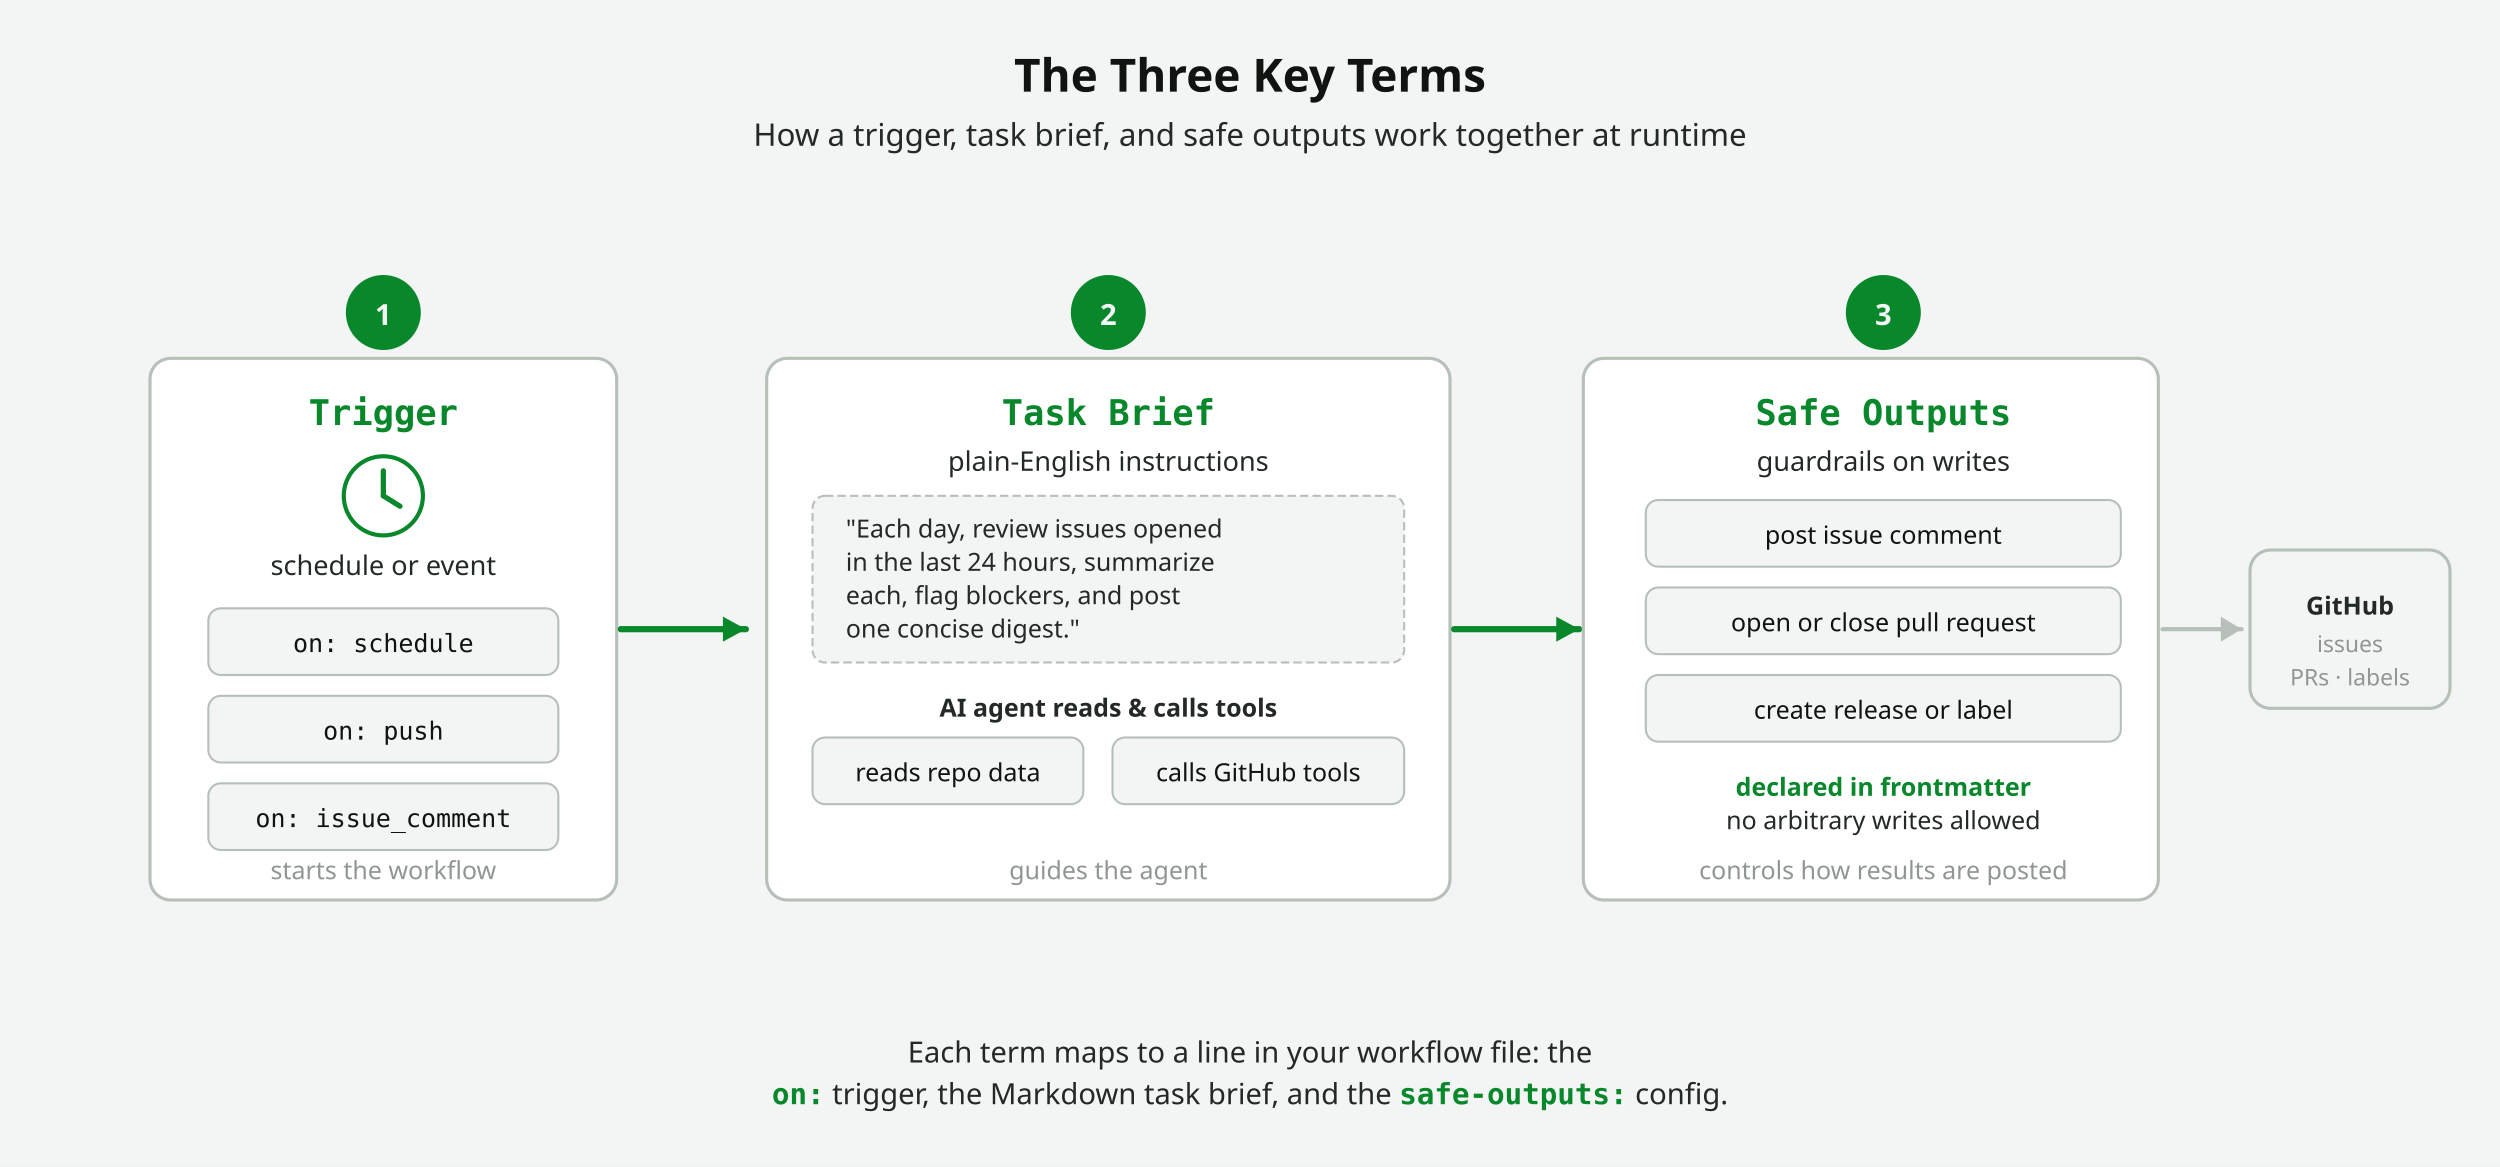
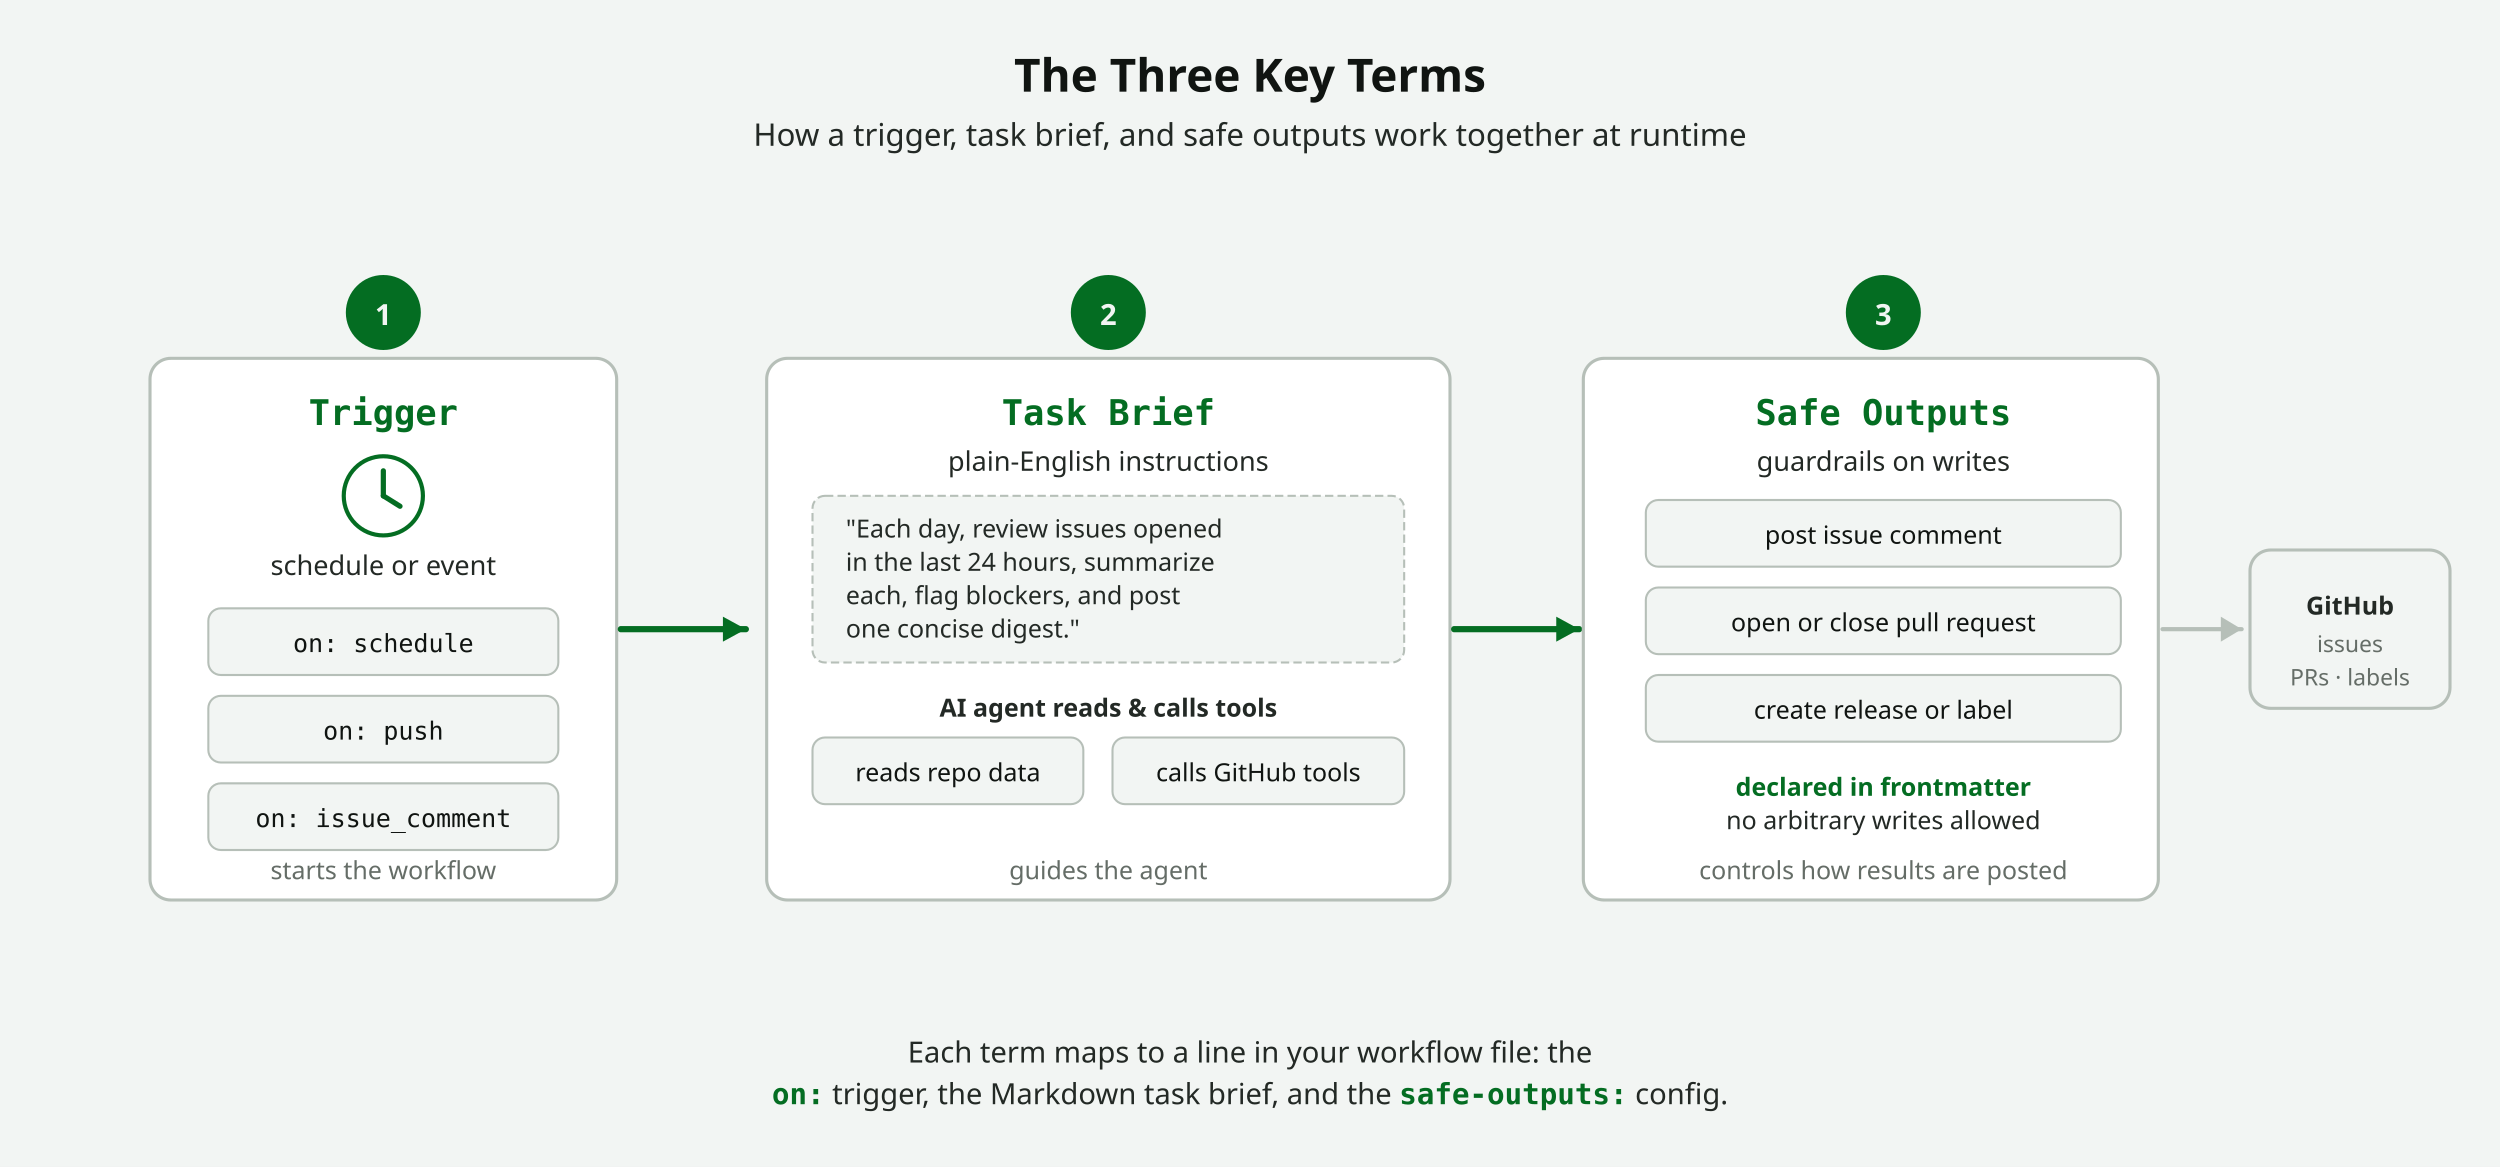
<svg xmlns="http://www.w3.org/2000/svg" width="1200" height="560" viewBox="0 0 1200 560" role="img" aria-label="Agentic workflow: three key terms in sequence. A Trigger (schedule or event) starts the workflow. The Task Brief (plain-English instructions) guides the AI agent as it reads repo data and calls tools. Safe Outputs (guardrailed write paths) control how results are posted back to GitHub." data-visual-kind="diagram" data-visual-id="05-three-terms">
  <rect width="1200" height="560" fill="#f2f5f3" />
  <text x="600" y="44" font-family="'Mona Sans','Segoe UI',system-ui,sans-serif" font-size="22" font-weight="700" fill="#101411" text-anchor="middle">
    The Three Key Terms
  </text>
  <text x="600" y="70" font-family="'Mona Sans','Segoe UI',system-ui,sans-serif" font-size="15" fill="#232925" text-anchor="middle">
    How a trigger, task brief, and safe outputs work together at runtime
  </text>
  <g data-node="trigger">
-     <circle cx="184" cy="150" r="18" fill="#08872b" />
+     <circle cx="184" cy="150" r="18" fill="#046d22" />
    <text x="184" y="156" font-family="'Mona Sans','Mona Sans Mono','Segoe UI',system-ui,sans-serif" font-size="14" font-weight="700" fill="#f2f5f3" text-anchor="middle">1</text>
    <rect x="72" y="172" width="224" height="260" rx="10" fill="#ffffff" stroke="#b6bfb8" stroke-width="1.5" />
-     <text x="184" y="204" font-family="'Mona Sans','Mona Sans Mono',monospace" font-size="17" font-weight="700" fill="#08872b" text-anchor="middle">Trigger</text>
+     <text x="184" y="204" font-family="'Mona Sans','Mona Sans Mono',monospace" font-size="17" font-weight="700" fill="#046d22" text-anchor="middle">Trigger</text>
    <g transform="translate(162,216)">
-       <circle cx="22" cy="22" r="19" fill="none" stroke="#08872b" stroke-width="2" />
-       <line x1="22" y1="10" x2="22" y2="22" stroke="#08872b" stroke-width="2.5" stroke-linecap="round" />
-       <line x1="22" y1="22" x2="30" y2="27" stroke="#08872b" stroke-width="2.5" stroke-linecap="round" />
+       <circle cx="22" cy="22" r="19" fill="none" stroke="#046d22" stroke-width="2" />
+       <line x1="22" y1="10" x2="22" y2="22" stroke="#046d22" stroke-width="2.5" stroke-linecap="round" />
+       <line x1="22" y1="22" x2="30" y2="27" stroke="#046d22" stroke-width="2.5" stroke-linecap="round" />
    </g>
    <text x="184" y="276" font-family="'Mona Sans','Segoe UI',system-ui,sans-serif" font-size="13" fill="#232925" text-anchor="middle">schedule or event</text>
    <rect x="100" y="292" width="168" height="32" rx="6" fill="#f2f5f3" stroke="#b6bfb8" stroke-width="1" />
    <text x="184" y="313" font-family="'Mona Sans Mono',monospace" font-size="12" fill="#101411" text-anchor="middle">on: schedule</text>
    <rect x="100" y="334" width="168" height="32" rx="6" fill="#f2f5f3" stroke="#b6bfb8" stroke-width="1" />
    <text x="184" y="355" font-family="'Mona Sans Mono',monospace" font-size="12" fill="#101411" text-anchor="middle">on: push</text>
    <rect x="100" y="376" width="168" height="32" rx="6" fill="#f2f5f3" stroke="#b6bfb8" stroke-width="1" />
    <text x="184" y="397" font-family="'Mona Sans Mono',monospace" font-size="12" fill="#101411" text-anchor="middle">on: issue_comment</text>
-     <text x="184" y="422" font-family="'Mona Sans','Segoe UI',system-ui,sans-serif" font-size="12" fill="#909692" text-anchor="middle">starts the workflow</text>
+     <text x="184" y="422" font-family="'Mona Sans','Segoe UI',system-ui,sans-serif" font-size="12" fill="#656d67" text-anchor="middle">starts the workflow</text>
  </g>
-   <line x1="298" y1="302" x2="358" y2="302" stroke="#08872b" stroke-width="3" stroke-linecap="round" />
-   <polygon points="358,302 347,296 347,308" fill="#08872b" />
+   <line x1="298" y1="302" x2="358" y2="302" stroke="#046d22" stroke-width="3" stroke-linecap="round" />
+   <polygon points="358,302 347,296 347,308" fill="#046d22" />
  <g data-node="task-brief">
-     <circle cx="532" cy="150" r="18" fill="#08872b" />
+     <circle cx="532" cy="150" r="18" fill="#046d22" />
    <text x="532" y="156" font-family="'Mona Sans','Segoe UI',system-ui,sans-serif" font-size="14" font-weight="700" fill="#f2f5f3" text-anchor="middle">2</text>
    <rect x="368" y="172" width="328" height="260" rx="10" fill="#ffffff" stroke="#b6bfb8" stroke-width="1.5" />
-     <text x="532" y="204" font-family="'Mona Sans','Mona Sans Mono',monospace" font-size="17" font-weight="700" fill="#08872b" text-anchor="middle">Task Brief</text>
+     <text x="532" y="204" font-family="'Mona Sans','Mona Sans Mono',monospace" font-size="17" font-weight="700" fill="#046d22" text-anchor="middle">Task Brief</text>
    <text x="532" y="226" font-family="'Mona Sans','Segoe UI',system-ui,sans-serif" font-size="13" fill="#232925" text-anchor="middle">plain-English instructions</text>
    <rect x="390" y="238" width="284" height="80" rx="6" fill="#f2f5f3" stroke="#b6bfb8" stroke-width="1" stroke-dasharray="4 2" />
    <text x="406" y="258" font-family="'Mona Sans','Segoe UI',system-ui,sans-serif" font-size="12" fill="#232925">"Each day, review issues opened</text>
    <text x="406" y="274" font-family="'Mona Sans','Segoe UI',system-ui,sans-serif" font-size="12" fill="#232925">in the last 24 hours, summarize</text>
    <text x="406" y="290" font-family="'Mona Sans','Segoe UI',system-ui,sans-serif" font-size="12" fill="#232925">each, flag blockers, and post</text>
    <text x="406" y="306" font-family="'Mona Sans','Segoe UI',system-ui,sans-serif" font-size="12" fill="#232925">one concise digest."</text>
    <text x="532" y="344" font-family="'Mona Sans','Segoe UI',system-ui,sans-serif" font-size="12" font-weight="600" fill="#232925" text-anchor="middle">AI agent reads &amp; calls tools</text>
    <rect x="390" y="354" width="130" height="32" rx="6" fill="#f2f5f3" stroke="#b6bfb8" stroke-width="1" />
    <text x="455" y="375" font-family="'Mona Sans','Segoe UI',system-ui,sans-serif" font-size="12" fill="#101411" text-anchor="middle">reads repo data</text>
    <rect x="534" y="354" width="140" height="32" rx="6" fill="#f2f5f3" stroke="#b6bfb8" stroke-width="1" />
    <text x="604" y="375" font-family="'Mona Sans','Segoe UI',system-ui,sans-serif" font-size="12" fill="#101411" text-anchor="middle">calls GitHub tools</text>
-     <text x="532" y="422" font-family="'Mona Sans','Segoe UI',system-ui,sans-serif" font-size="12" fill="#909692" text-anchor="middle">guides the agent</text>
+     <text x="532" y="422" font-family="'Mona Sans','Segoe UI',system-ui,sans-serif" font-size="12" fill="#656d67" text-anchor="middle">guides the agent</text>
  </g>
-   <line x1="698" y1="302" x2="758" y2="302" stroke="#08872b" stroke-width="3" stroke-linecap="round" />
-   <polygon points="758,302 747,296 747,308" fill="#08872b" />
+   <line x1="698" y1="302" x2="758" y2="302" stroke="#046d22" stroke-width="3" stroke-linecap="round" />
+   <polygon points="758,302 747,296 747,308" fill="#046d22" />
  <g data-node="safe-outputs" data-state="done">
-     <circle cx="904" cy="150" r="18" fill="#08872b" />
+     <circle cx="904" cy="150" r="18" fill="#046d22" />
    <text x="904" y="156" font-family="'Mona Sans','Segoe UI',system-ui,sans-serif" font-size="14" font-weight="700" fill="#f2f5f3" text-anchor="middle">3</text>
    <rect x="760" y="172" width="276" height="260" rx="10" fill="#ffffff" stroke="#b6bfb8" stroke-width="1.5" />
-     <text x="904" y="204" font-family="'Mona Sans','Mona Sans Mono',monospace" font-size="17" font-weight="700" fill="#08872b" text-anchor="middle">Safe Outputs</text>
+     <text x="904" y="204" font-family="'Mona Sans','Mona Sans Mono',monospace" font-size="17" font-weight="700" fill="#046d22" text-anchor="middle">Safe Outputs</text>
    <text x="904" y="226" font-family="'Mona Sans','Segoe UI',system-ui,sans-serif" font-size="13" fill="#232925" text-anchor="middle">guardrails on writes</text>
    <rect x="790" y="240" width="228" height="32" rx="6" fill="#f2f5f3" stroke="#b6bfb8" stroke-width="1" />
    <text x="904" y="261" font-family="'Mona Sans','Segoe UI',system-ui,sans-serif" font-size="12" fill="#101411" text-anchor="middle">post issue comment</text>
    <rect x="790" y="282" width="228" height="32" rx="6" fill="#f2f5f3" stroke="#b6bfb8" stroke-width="1" />
    <text x="904" y="303" font-family="'Mona Sans','Segoe UI',system-ui,sans-serif" font-size="12" fill="#101411" text-anchor="middle">open or close pull request</text>
    <rect x="790" y="324" width="228" height="32" rx="6" fill="#f2f5f3" stroke="#b6bfb8" stroke-width="1" />
    <text x="904" y="345" font-family="'Mona Sans','Segoe UI',system-ui,sans-serif" font-size="12" fill="#101411" text-anchor="middle">create release or label</text>
-     <text x="904" y="382" font-family="'Mona Sans','Segoe UI',system-ui,sans-serif" font-size="12" font-weight="600" fill="#08872b" text-anchor="middle">declared in frontmatter</text>
+     <text x="904" y="382" font-family="'Mona Sans','Segoe UI',system-ui,sans-serif" font-size="12" font-weight="600" fill="#046d22" text-anchor="middle">declared in frontmatter</text>
    <text x="904" y="398" font-family="'Mona Sans','Segoe UI',system-ui,sans-serif" font-size="12" fill="#232925" text-anchor="middle">no arbitrary writes allowed</text>
-     <text x="904" y="422" font-family="'Mona Sans','Segoe UI',system-ui,sans-serif" font-size="12" fill="#909692" text-anchor="middle">controls how results are posted</text>
+     <text x="904" y="422" font-family="'Mona Sans','Segoe UI',system-ui,sans-serif" font-size="12" fill="#656d67" text-anchor="middle">controls how results are posted</text>
  </g>
  <g data-node="github-destination">
    <rect x="1080" y="264" width="96" height="76" rx="10" fill="#f2f5f3" stroke="#b6bfb8" stroke-width="1.5" />
    <line x1="1038" y1="302" x2="1076" y2="302" stroke="#b6bfb8" stroke-width="2" stroke-linecap="round" />
    <polygon points="1076,302 1066,296 1066,308" fill="#b6bfb8" />
    <text x="1128" y="295" font-family="'Mona Sans','Segoe UI',system-ui,sans-serif" font-size="12" font-weight="600" fill="#232925" text-anchor="middle">GitHub</text>
-     <text x="1128" y="313" font-family="'Mona Sans','Segoe UI',system-ui,sans-serif" font-size="11" fill="#909692" text-anchor="middle">issues</text>
-     <text x="1128" y="329" font-family="'Mona Sans','Segoe UI',system-ui,sans-serif" font-size="11" fill="#909692" text-anchor="middle">PRs · labels</text>
+     <text x="1128" y="313" font-family="'Mona Sans','Segoe UI',system-ui,sans-serif" font-size="11" fill="#656d67" text-anchor="middle">issues</text>
+     <text x="1128" y="329" font-family="'Mona Sans','Segoe UI',system-ui,sans-serif" font-size="11" fill="#656d67" text-anchor="middle">PRs · labels</text>
  </g>
  <text x="600" y="510" font-family="'Mona Sans','Segoe UI',system-ui,sans-serif" font-size="14" fill="#232925" text-anchor="middle">
    Each term maps to a line in your workflow file: the
  </text>
  <text x="600" y="530" font-family="'Mona Sans','Segoe UI',system-ui,sans-serif" font-size="14" fill="#232925" text-anchor="middle">
-     <tspan font-family="'Mona Sans Mono',monospace" font-weight="600" fill="#08872b">on:</tspan> trigger,
+     <tspan font-family="'Mona Sans Mono',monospace" font-weight="600" fill="#046d22">on:</tspan> trigger,
    the Markdown task brief, and the
-     <tspan font-family="'Mona Sans Mono',monospace" font-weight="600" fill="#08872b">safe-outputs:</tspan> config.
+     <tspan font-family="'Mona Sans Mono',monospace" font-weight="600" fill="#046d22">safe-outputs:</tspan> config.
  </text>
</svg>
